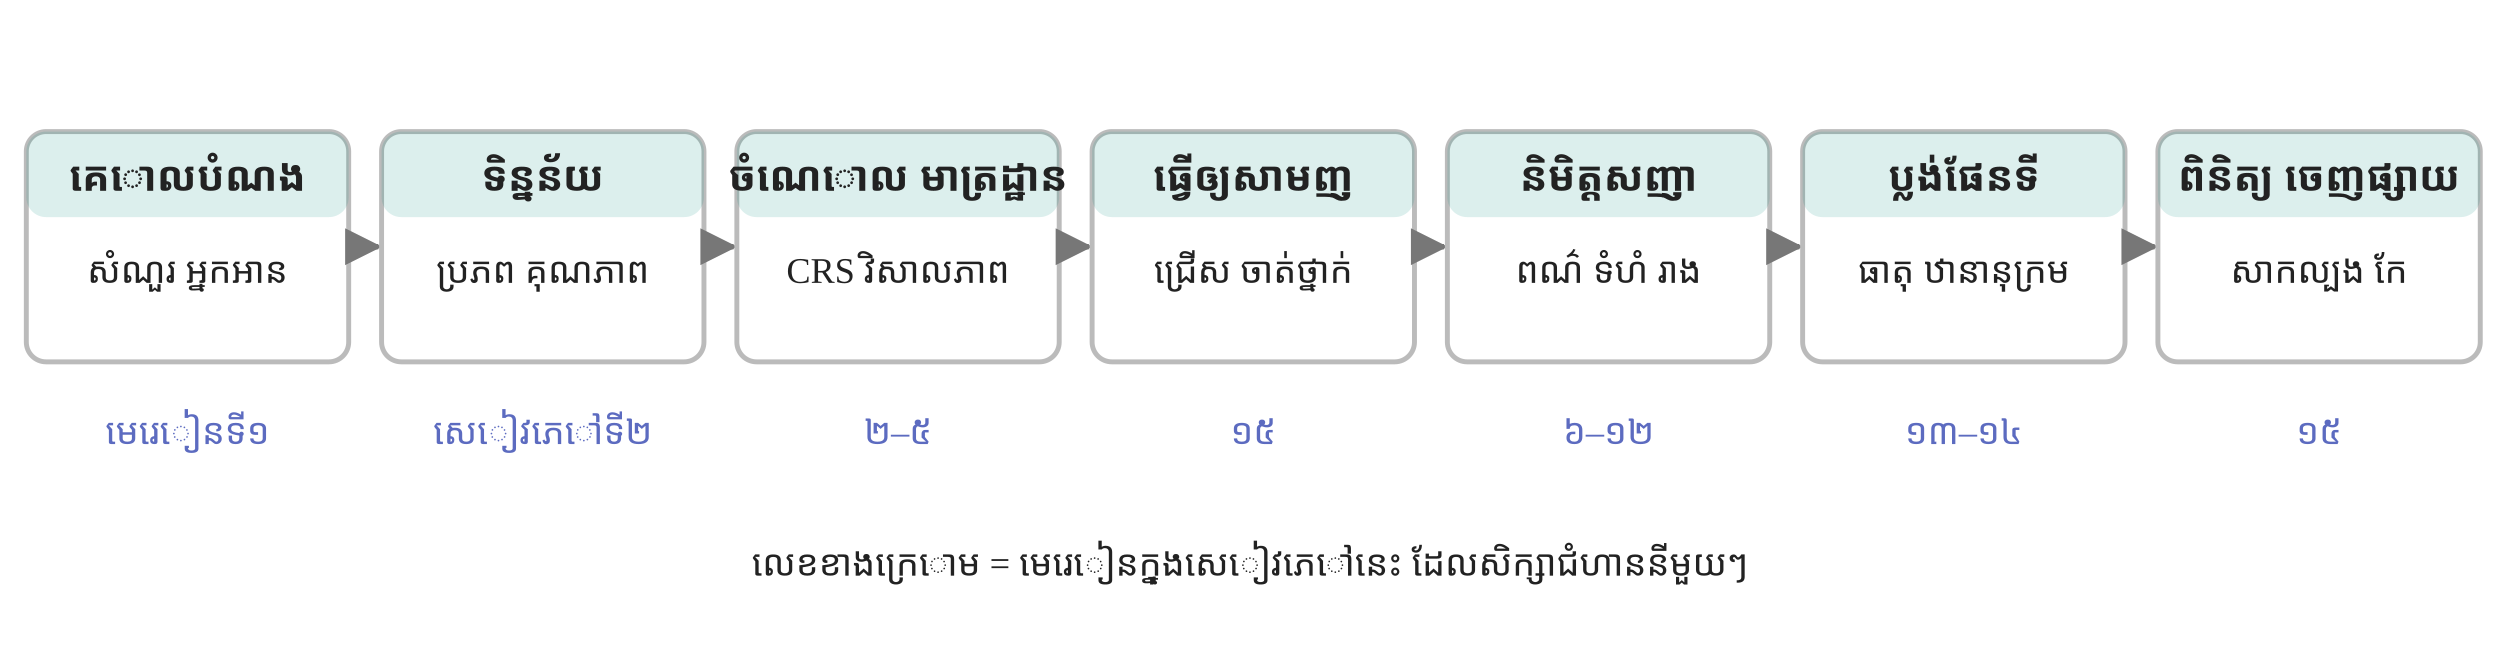
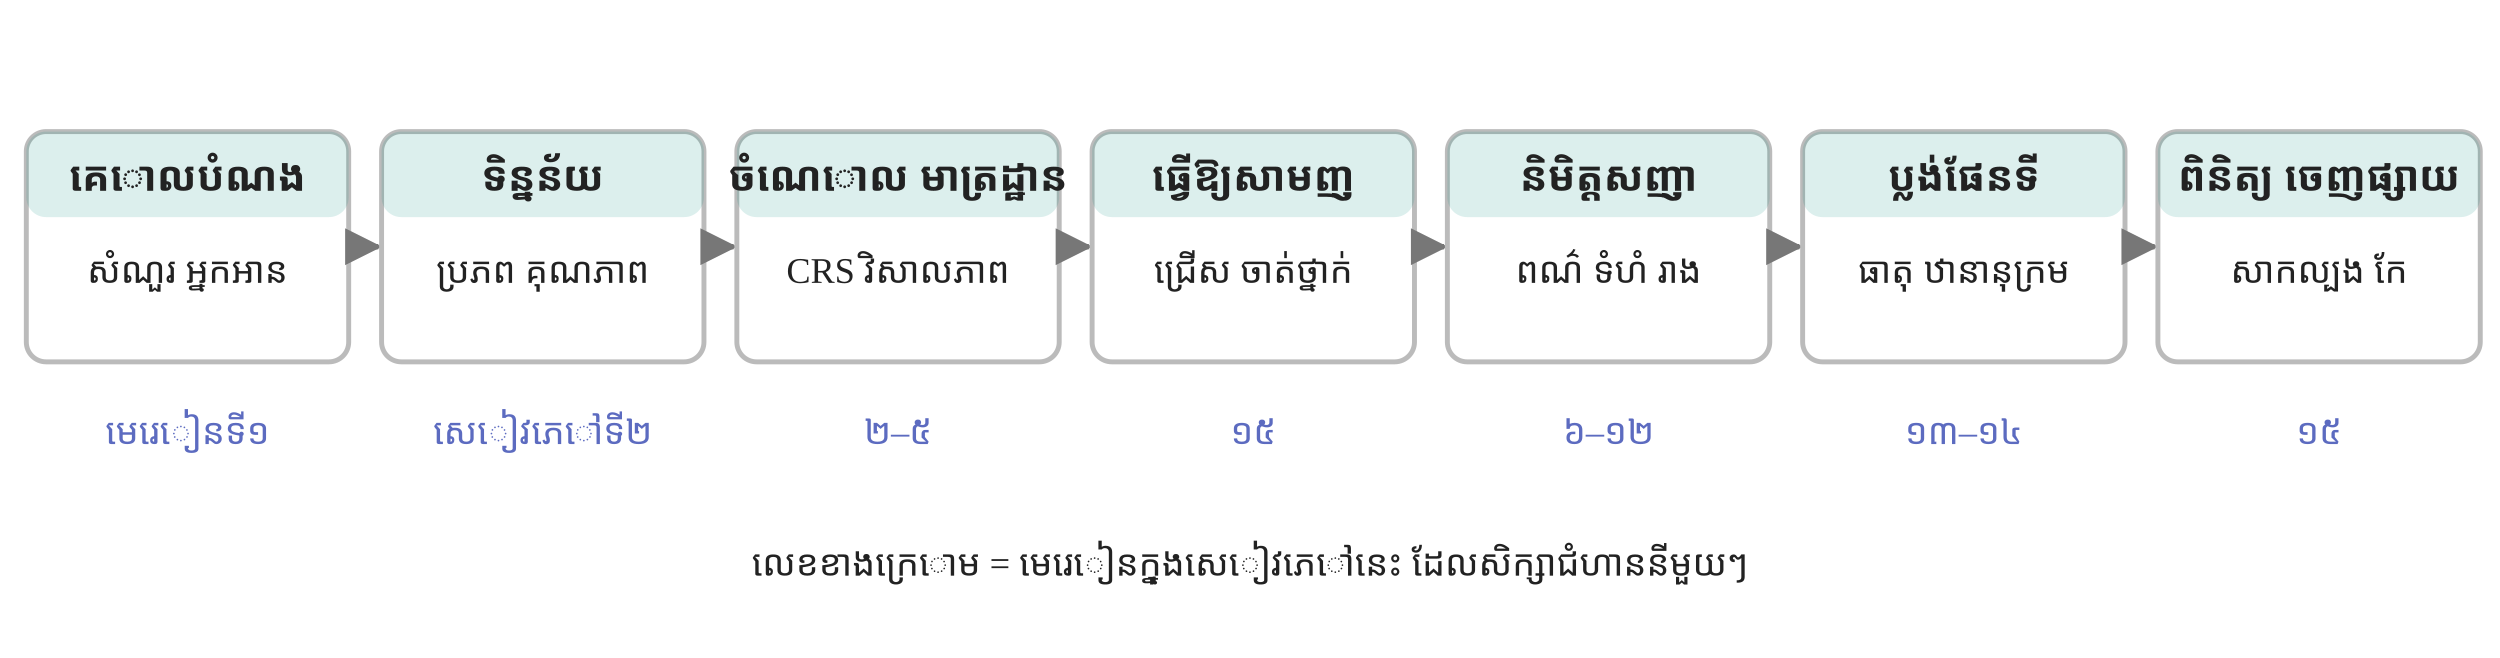
<svg xmlns="http://www.w3.org/2000/svg" viewBox="0 0 760 200" role="img" class="km-fig">
  <style>.km-fig{width:100%;height:auto}.km-fig text{font-family:var(--km-stack,'Battambang',sans-serif);fill:var(--md-default-fg-color,#222)}.km-t{font-size:15px;font-weight:700}.km-s{font-size:12.5px}.km-xs{font-size:11px}.km-box{fill:none;stroke:var(--md-default-fg-color--lighter,#bbb);stroke-width:1.5}.km-hdr{fill:var(--md-primary-fg-color,#00897b);opacity:.14}.km-line{stroke:var(--md-primary-fg-color,#00897b);stroke-width:1.4;stroke-dasharray:4 3;fill:none}.km-pt{fill:var(--md-primary-fg-color,#00897b)}.km-land{fill:var(--md-default-fg-color--lightest,#eee)}.km-arr{stroke:var(--md-default-fg-color--light,#666);stroke-width:1.6;fill:none;marker-end:url(#ah)}.km-ok{fill:#2e7d32}.km-bad{fill:#c62828}.km-mono{font-family:monospace!important;font-size:11.5px}</style>
  <defs>
    <marker id="ah" viewBox="0 0 10 10" refX="9" refY="5" markerWidth="7" markerHeight="7" orient="auto-start-reverse">
      <path d="M0 0L10 5L0 10z" fill="#777" />
    </marker>
  </defs>
  <rect class="km-box" x="8" y="40" width="98" height="70" rx="6" />
  <rect class="km-hdr" x="8" y="40" width="98" height="26" rx="6" />
  <text class="km-s" x="57.0" y="58" text-anchor="middle" font-weight="700">គោលបំណង</text>
  <text class="km-xs" x="57.0" y="86" text-anchor="middle">សំណួរ អ្នកអាន</text>
  <line class="km-arr" x1="107" y1="75" x2="115" y2="75" />
  <rect class="km-box" x="116" y="40" width="98" height="70" rx="6" />
  <rect class="km-hdr" x="116" y="40" width="98" height="26" rx="6" />
  <text class="km-s" x="165.0" y="58" text-anchor="middle" font-weight="700">ទិន្នន័យ</text>
  <text class="km-xs" x="165.0" y="86" text-anchor="middle">ប្រភព គុណភាព</text>
  <line class="km-arr" x1="215" y1="75" x2="223" y2="75" />
  <rect class="km-box" x="224" y="40" width="98" height="70" rx="6" />
  <rect class="km-hdr" x="224" y="40" width="98" height="26" rx="6" />
  <text class="km-s" x="273.0" y="58" text-anchor="middle" font-weight="700">ចំណោល មាត្រដ្ឋាន</text>
  <text class="km-xs" x="273.0" y="86" text-anchor="middle">CRS វិសាលភាព</text>
  <line class="km-arr" x1="323" y1="75" x2="331" y2="75" />
  <rect class="km-box" x="332" y="40" width="98" height="70" rx="6" />
  <rect class="km-hdr" x="332" y="40" width="98" height="26" rx="6" />
-   <text class="km-s" x="381.0" y="58" text-anchor="middle" font-weight="700">ធ្វើឲ្យសាមញ្ញ</text>
+   <text class="km-s" x="381.0" y="58" text-anchor="middle" font-weight="700">ធ្វើឱ្យសាមញ្ញ</text>
  <text class="km-xs" x="381.0" y="86" text-anchor="middle">ជ្រើស ចាត់ថ្នាក់</text>
  <line class="km-arr" x1="431" y1="75" x2="439" y2="75" />
  <rect class="km-box" x="440" y="40" width="98" height="70" rx="6" />
  <rect class="km-hdr" x="440" y="40" width="98" height="26" rx="6" />
  <text class="km-s" x="489.0" y="58" text-anchor="middle" font-weight="700">និមិត្តសញ្ញា</text>
  <text class="km-xs" x="489.0" y="86" text-anchor="middle">ពណ៌ ទំហំ រាង</text>
  <line class="km-arr" x1="539" y1="75" x2="547" y2="75" />
  <rect class="km-box" x="548" y="40" width="98" height="70" rx="6" />
  <rect class="km-hdr" x="548" y="40" width="98" height="26" rx="6" />
  <text class="km-s" x="597.0" y="58" text-anchor="middle" font-weight="700">ប្លង់ផែនទី</text>
  <text class="km-xs" x="597.0" y="86" text-anchor="middle">ធាតុ ឋានានុក្រម</text>
  <line class="km-arr" x1="647" y1="75" x2="655" y2="75" />
  <rect class="km-box" x="656" y="40" width="98" height="70" rx="6" />
  <rect class="km-hdr" x="656" y="40" width="98" height="26" rx="6" />
  <text class="km-s" x="705.0" y="58" text-anchor="middle" font-weight="700">ពិនិត្យ ចេញផ្សាយ</text>
  <text class="km-xs" x="705.0" y="86" text-anchor="middle">សាកល្បង កែ</text>
  <text class="km-xs" x="57" y="135" text-anchor="middle" style="fill:#5c6bc0">មេរៀនទី១</text>
  <text class="km-xs" x="165" y="135" text-anchor="middle" style="fill:#5c6bc0">សៀវភៅទី២</text>
  <text class="km-xs" x="273" y="135" text-anchor="middle" style="fill:#5c6bc0">២–៥</text>
  <text class="km-xs" x="381" y="135" text-anchor="middle" style="fill:#5c6bc0">១៥</text>
  <text class="km-xs" x="489" y="135" text-anchor="middle" style="fill:#5c6bc0">៦–១២</text>
  <text class="km-xs" x="597" y="135" text-anchor="middle" style="fill:#5c6bc0">១៣–១៤</text>
  <text class="km-xs" x="705" y="135" text-anchor="middle" style="fill:#5c6bc0">១៥</text>
  <text class="km-xs" x="380" y="175" text-anchor="middle">លេខខាងក្រោម = មេរៀនក្នុងសៀវភៅនេះ ដែលសិក្សាជំហាននីមួយៗ</text>
</svg>
